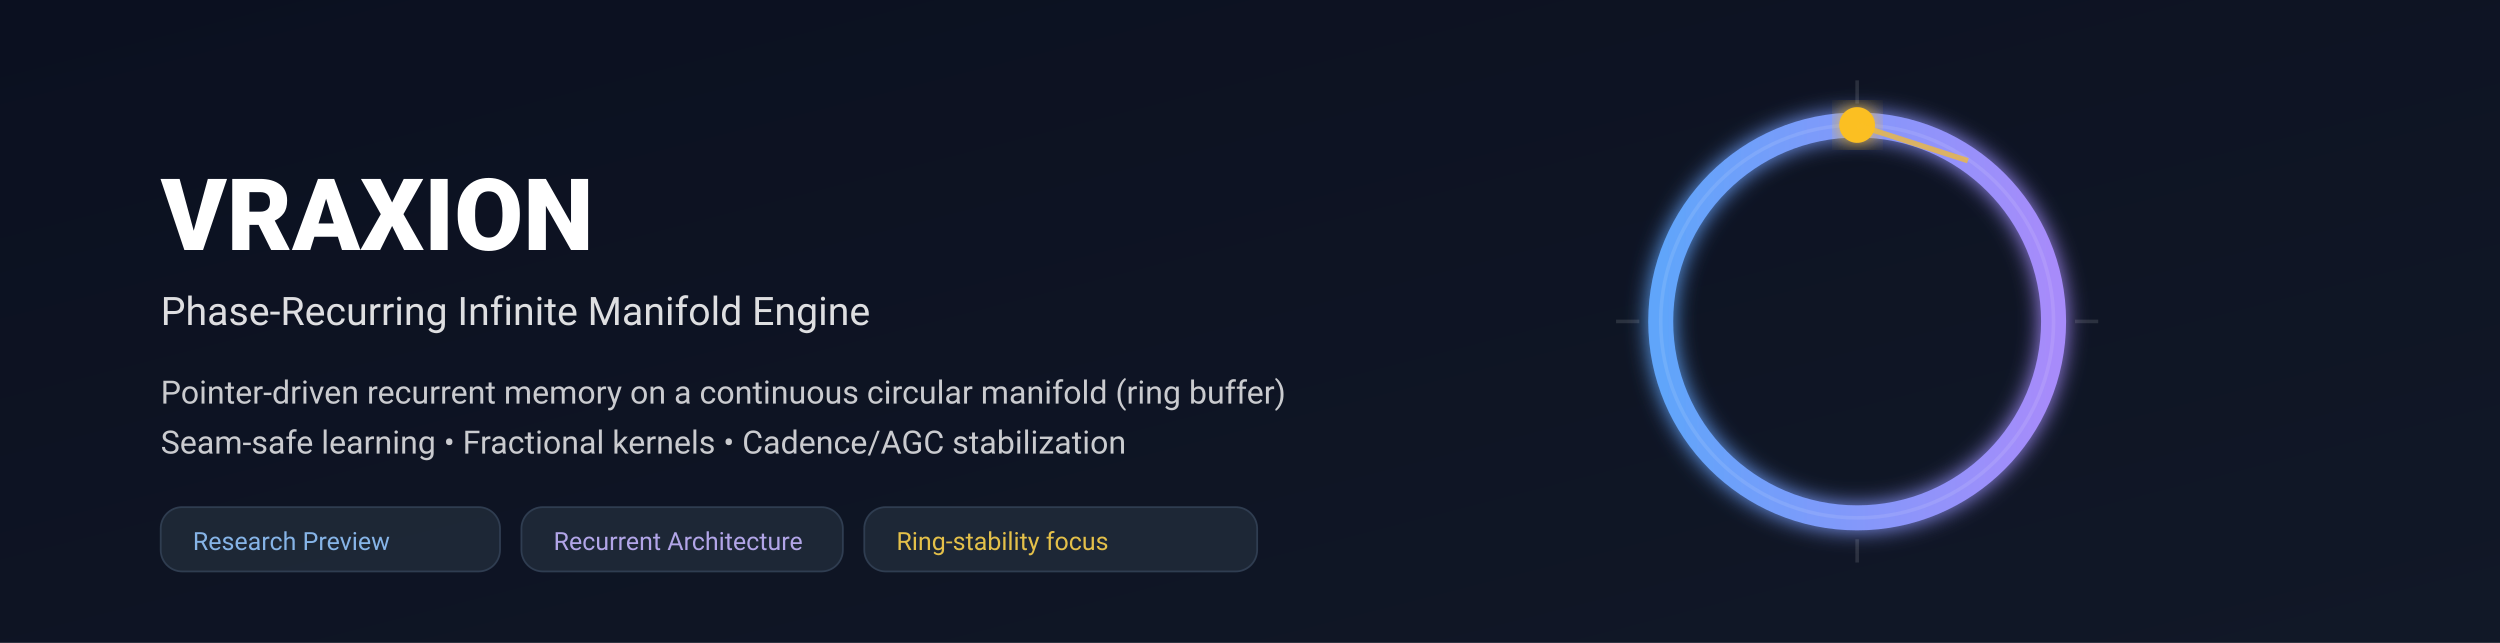
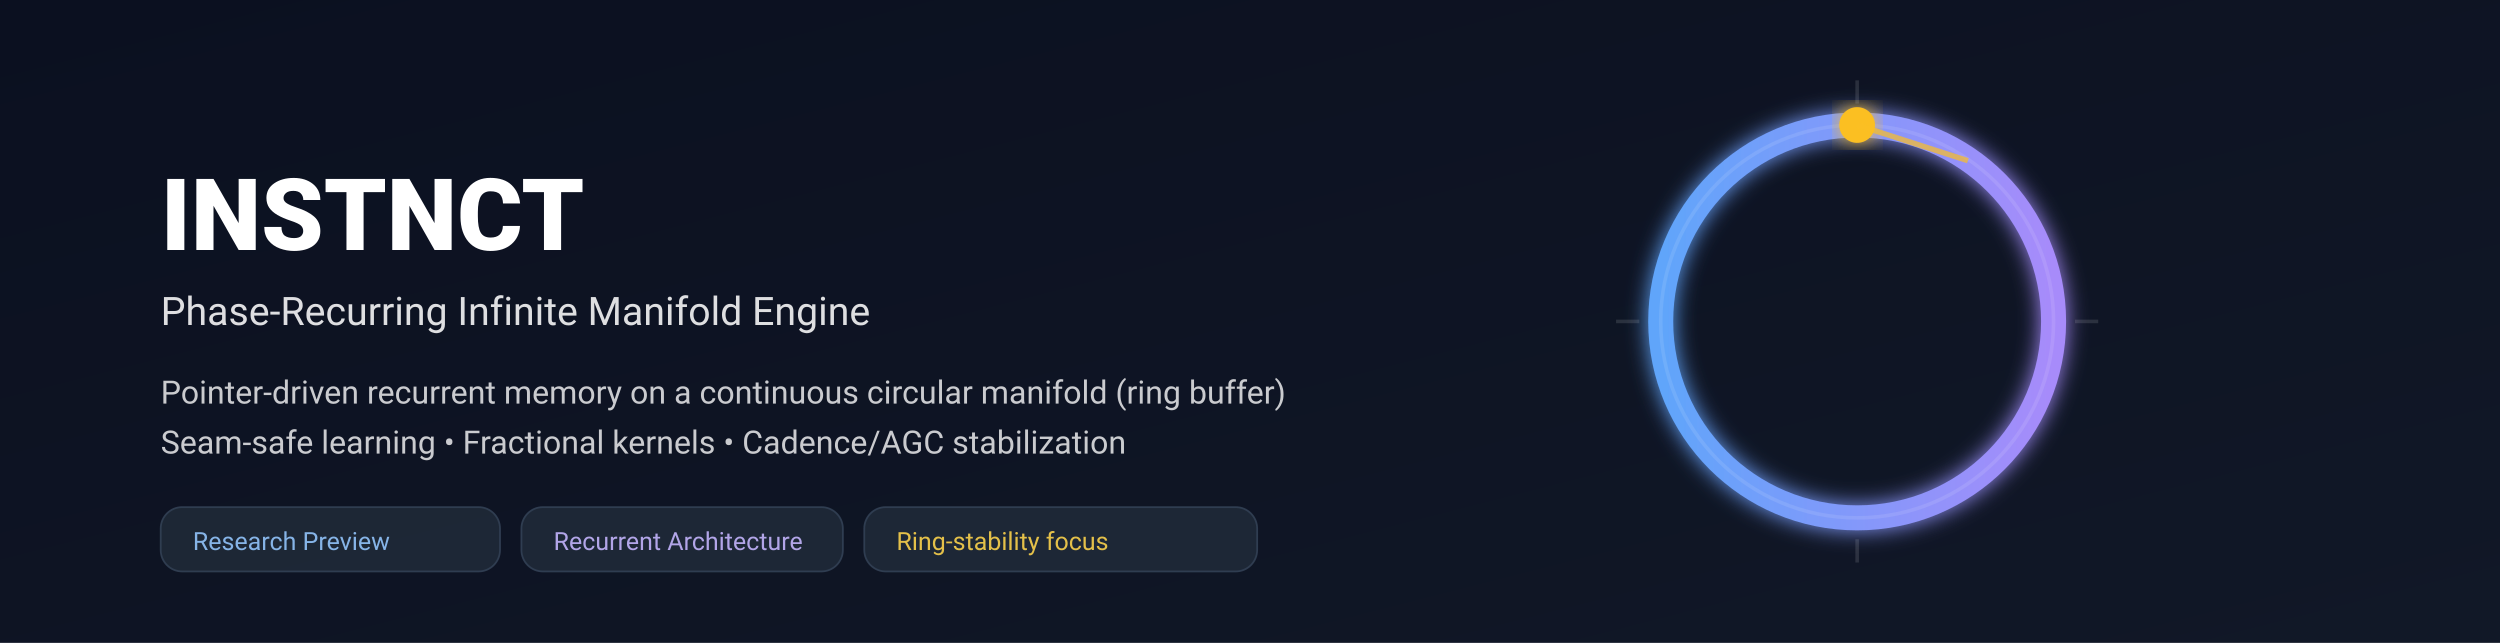
<svg xmlns="http://www.w3.org/2000/svg" width="1400" height="360" viewBox="0 0 1400 360">
  <defs>
    <linearGradient id="bg" x1="0" y1="0" x2="1" y2="1">
      <stop offset="0" stop-color="#0b1020" />
      <stop offset="1" stop-color="#111827" />
    </linearGradient>
    <linearGradient id="ring" x1="0" y1="0" x2="1" y2="0">
      <stop offset="0" stop-color="#60a5fa" />
      <stop offset="1" stop-color="#a78bfa" />
    </linearGradient>
    <filter id="softGlow" x="-20%" y="-20%" width="140%" height="140%">
      <feGaussianBlur stdDeviation="6" result="blur" />
      <feMerge>
        <feMergeNode in="blur" />
        <feMergeNode in="SourceGraphic" />
      </feMerge>
    </filter>
  </defs>
  <rect width="1400" height="360" fill="url(#bg)" />
  <g transform="translate(1040,180)">
    <circle r="110" fill="none" stroke="url(#ring)" stroke-width="14" filter="url(#softGlow)" />
    <circle r="110" fill="none" stroke="#ffffff" stroke-opacity="0.10" stroke-width="2" />
    <circle cx="0" cy="-110" r="10" fill="#fbbf24" filter="url(#softGlow)" />
    <path d="M 0 -110 L 62 -90" stroke="#fbbf24" stroke-width="3" stroke-opacity="0.7" />
    <g stroke="#ffffff" stroke-opacity="0.12" stroke-width="2">
      <path d="M 0 -122 L 0 -135" />
      <path d="M 122 0 L 135 0" />
      <path d="M 0 122 L 0 135" />
      <path d="M -122 0 L -135 0" />
    </g>
  </g>
  <g font-family="ui-sans-serif, system-ui, -apple-system, Segoe UI, Roboto, Helvetica, Arial" fill="#ffffff">
-     <text x="90" y="140" font-size="56" font-weight="800">VRAXION</text>
+     <text x="90" y="140" font-size="56" font-weight="800">INSTNCT</text>
    <text x="90" y="182" font-size="22" opacity="0.86">Phase‑Recurring Infinite Manifold Engine</text>
    <text x="90" y="226" font-size="18" opacity="0.78">
      Pointer‑driven recurrent memory on a continuous circular manifold (ring buffer)
    </text>
    <text x="90" y="254" font-size="18" opacity="0.78">
      Seam‑safe learning • Fractional kernels • Cadence/AGC stabilization
    </text>
    <g opacity="0.9">
      <rect x="90" y="284" rx="12" ry="12" width="190" height="36" fill="#1f2937" stroke="#334155" />
      <text x="108" y="308" font-size="14" fill="#93c5fd">Research Preview</text>
      <rect x="292" y="284" rx="12" ry="12" width="180" height="36" fill="#1f2937" stroke="#334155" />
      <text x="310" y="308" font-size="14" fill="#c4b5fd">Recurrent Architecture</text>
      <rect x="484" y="284" rx="12" ry="12" width="220" height="36" fill="#1f2937" stroke="#334155" />
      <text x="502" y="308" font-size="14" fill="#fcd34d">Ring‑stability focus</text>
    </g>
  </g>
</svg>
